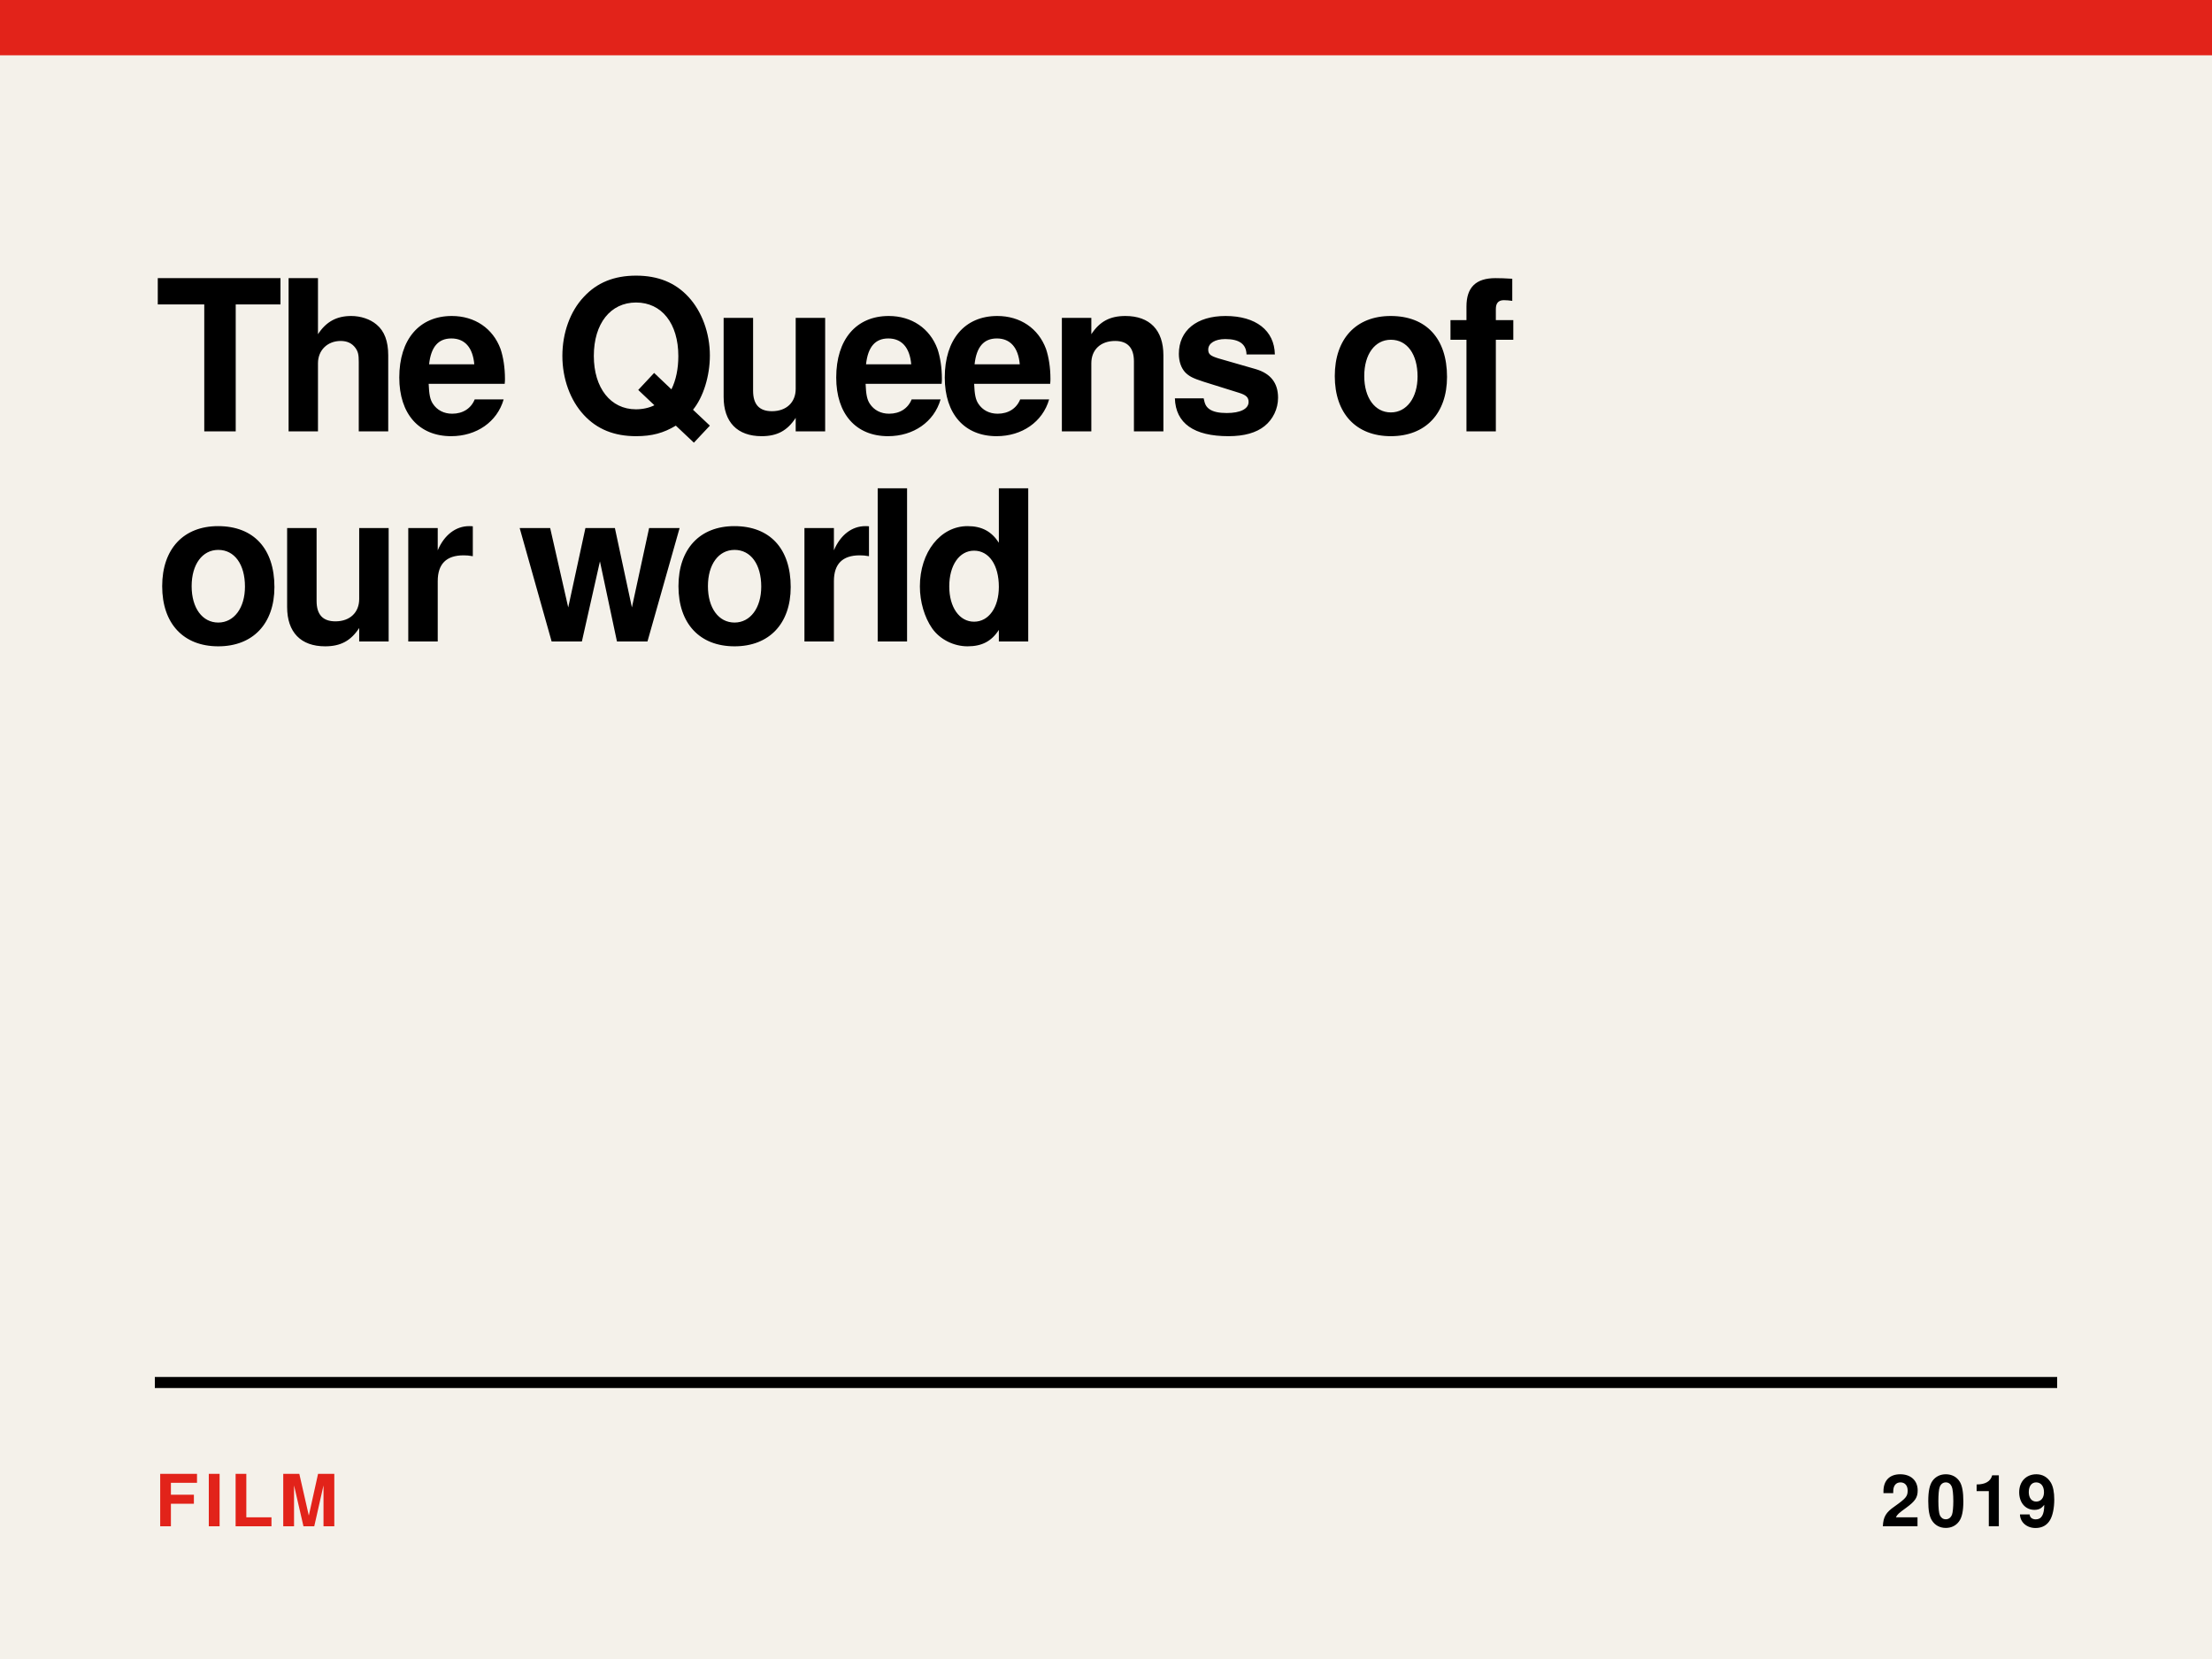
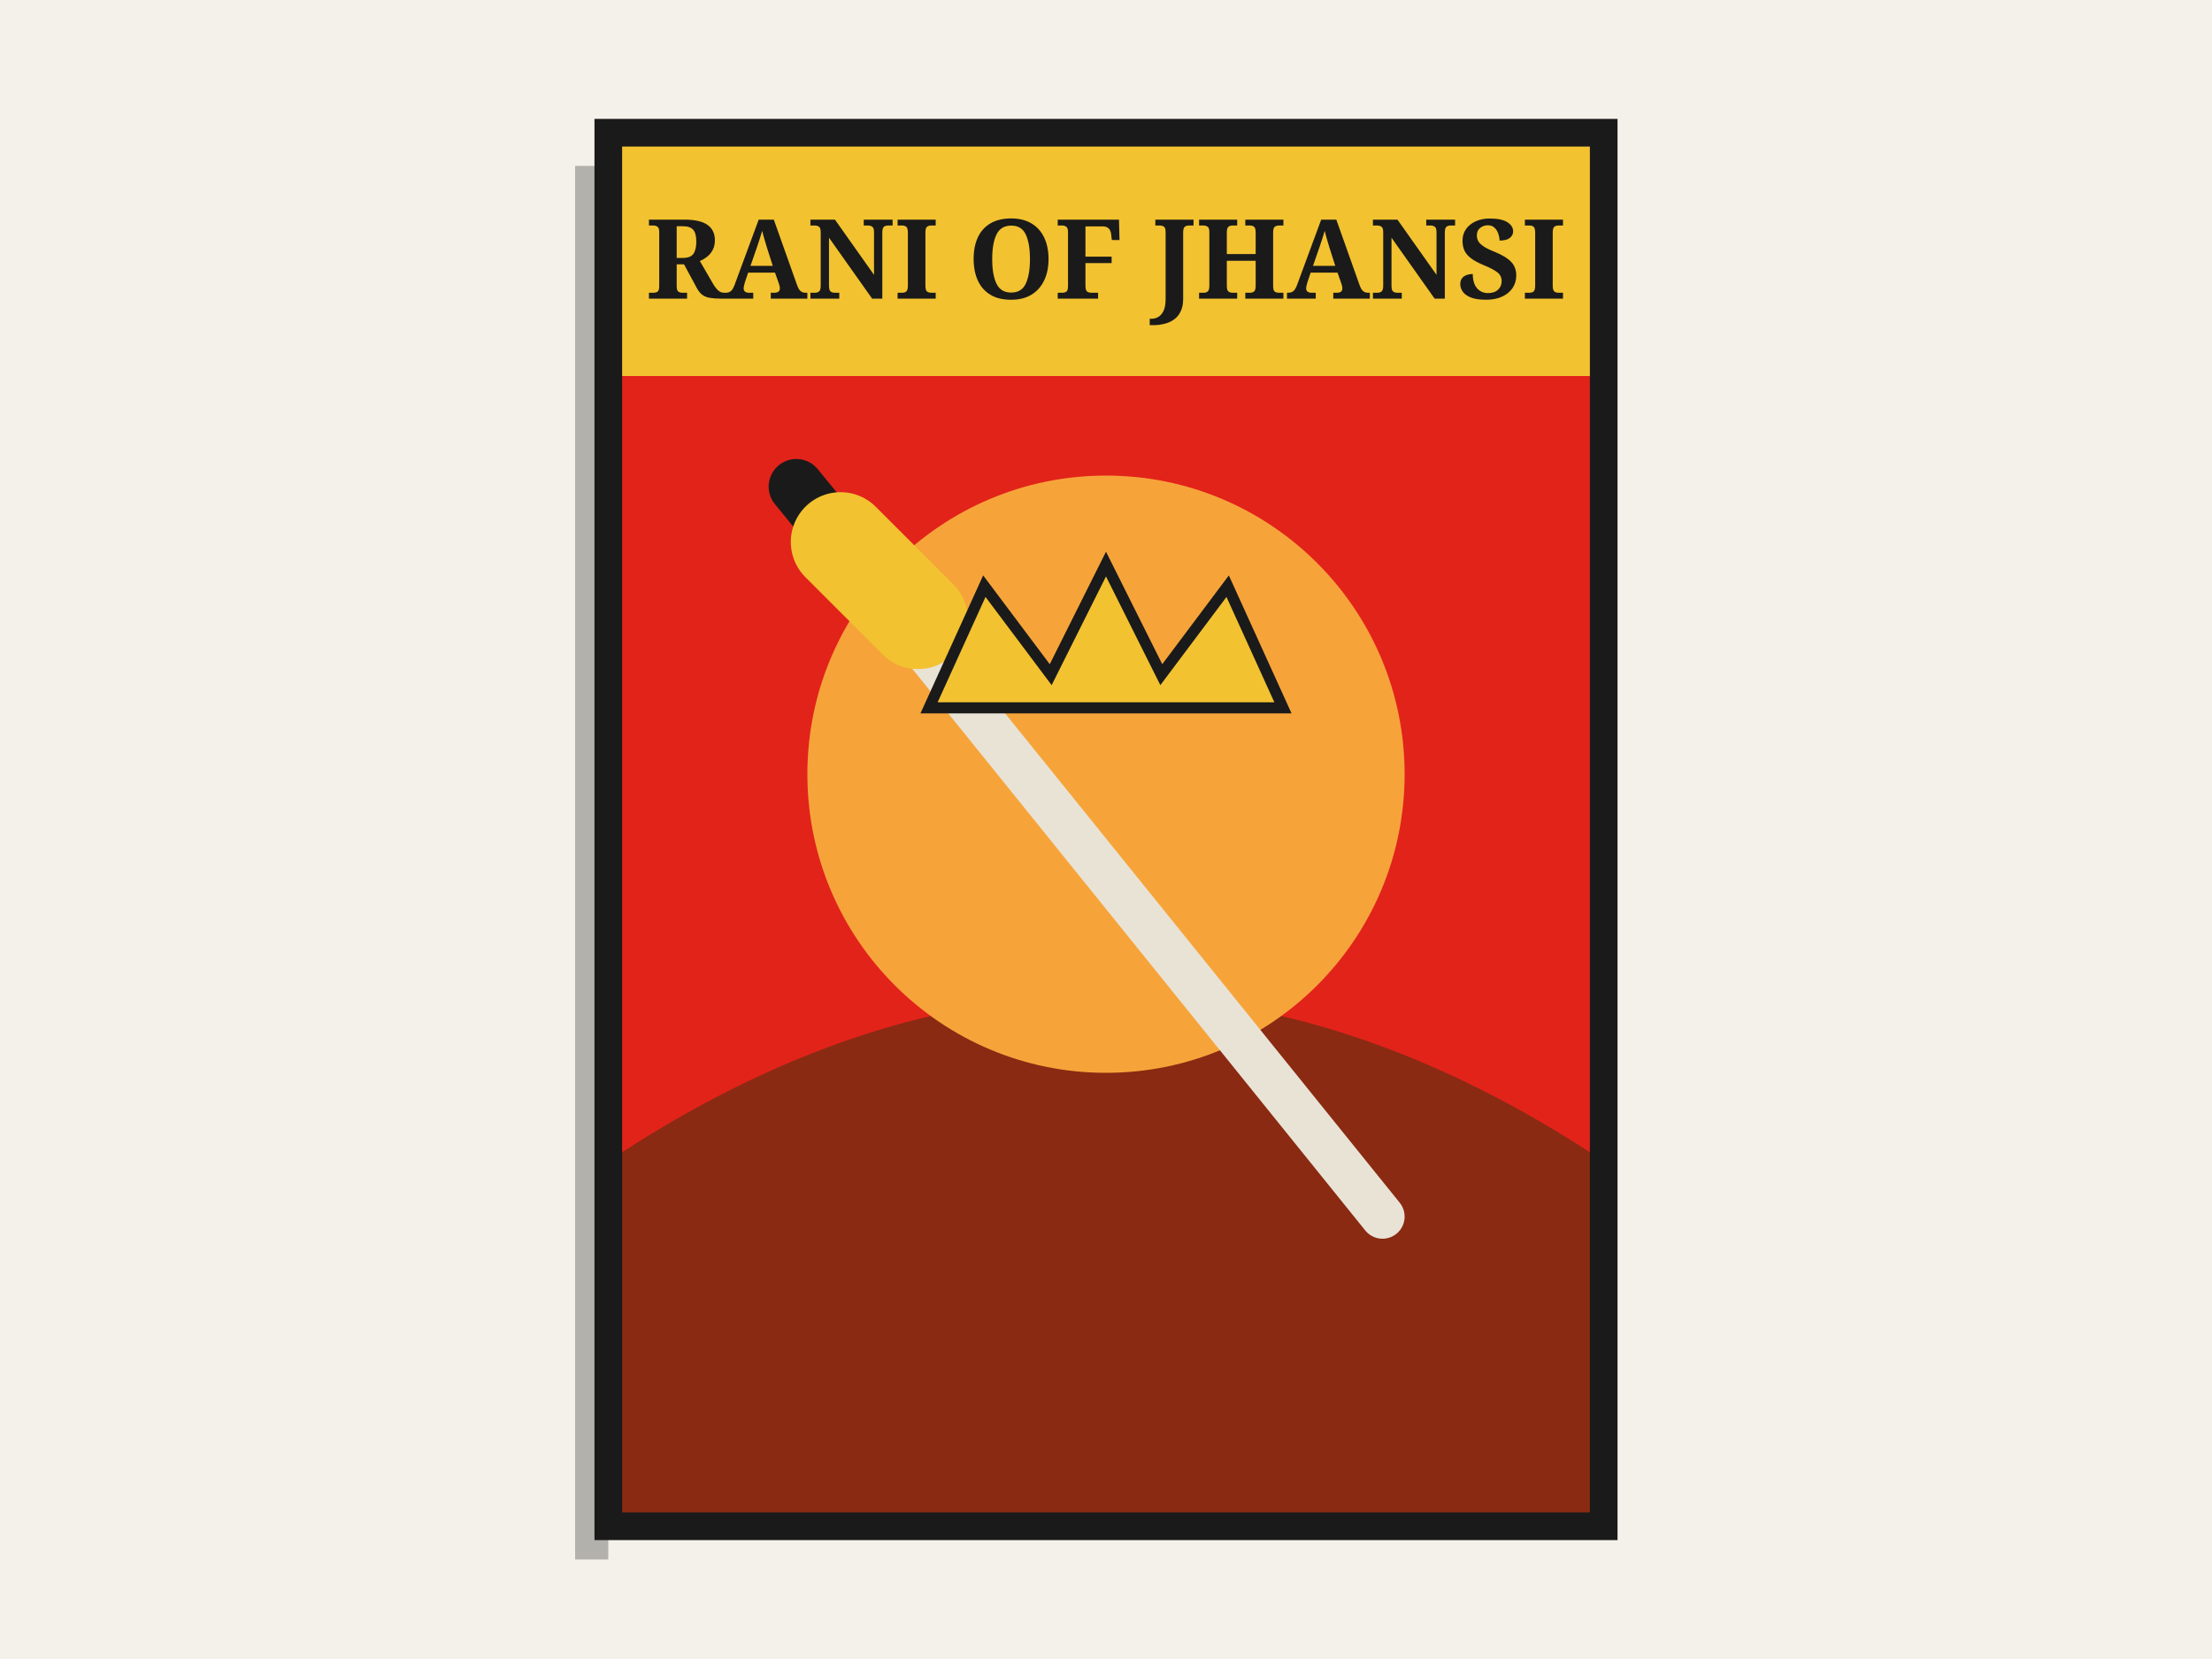
<svg xmlns="http://www.w3.org/2000/svg" viewBox="0 0 400 300" width="400" height="300">
  <rect width="400" height="300" fill="#f4f1ea" />
-   <rect width="400" height="10" fill="#e2231a" />
-   <text x="28" y="78" font-family="'Helvetica Neue', Helvetica, Arial, sans-serif" font-size="38" font-weight="700" letter-spacing="-1.5" fill="#000">
-     <tspan x="28" dy="0">The Queens of</tspan>
-     <tspan x="28" dy="38">our world</tspan>
-   </text>
-   <line x1="28" y1="250" x2="372" y2="250" stroke="#000" stroke-width="2" />
-   <text x="28" y="276" font-family="'Helvetica Neue', Helvetica, Arial, sans-serif" font-size="13" font-weight="700" letter-spacing="1" fill="#e2231a">FILM</text>
-   <text x="372" y="276" text-anchor="end" font-family="'Helvetica Neue', Helvetica, Arial, sans-serif" font-size="13" font-weight="700" letter-spacing="1" fill="#000">2019</text>
+   <rect x="110" y="24" width="180" height="252" fill="#e2231a" />
+   <rect x="110" y="24" width="180" height="44" fill="#f2c230" />
+   <text x="200" y="54" text-anchor="middle" font-family="Georgia, serif" font-weight="700" font-size="20" fill="#1a1a1a">RANI OF JHANSI</text>
+   <path d="M110 276 L110 210 Q200 150 290 210 L290 276 Z" fill="#8a2a12" />
+   <circle cx="200" cy="140" r="54" fill="#f6a43a" />
+   <path d="M150 96 L250 220" stroke="#e9e3d6" stroke-width="8" stroke-linecap="round" />
+   <path d="M144 88 L162 110" stroke="#1a1a1a" stroke-width="10" stroke-linecap="round" />
+   <path d="M166 112 L152 98" stroke="#f2c230" stroke-width="18" stroke-linecap="round" />
+   <path d="M168 128 l10 -22 l12 16 l10 -20 l10 20 l12 -16 l10 22 z" fill="#f2c230" stroke="#1a1a1a" stroke-width="2" />
+   <rect x="110" y="24" width="180" height="252" fill="none" stroke="#1a1a1a" stroke-width="5" />
+   <rect x="104" y="30" width="6" height="252" fill="#1a1a1a" opacity=".3" />
</svg>
